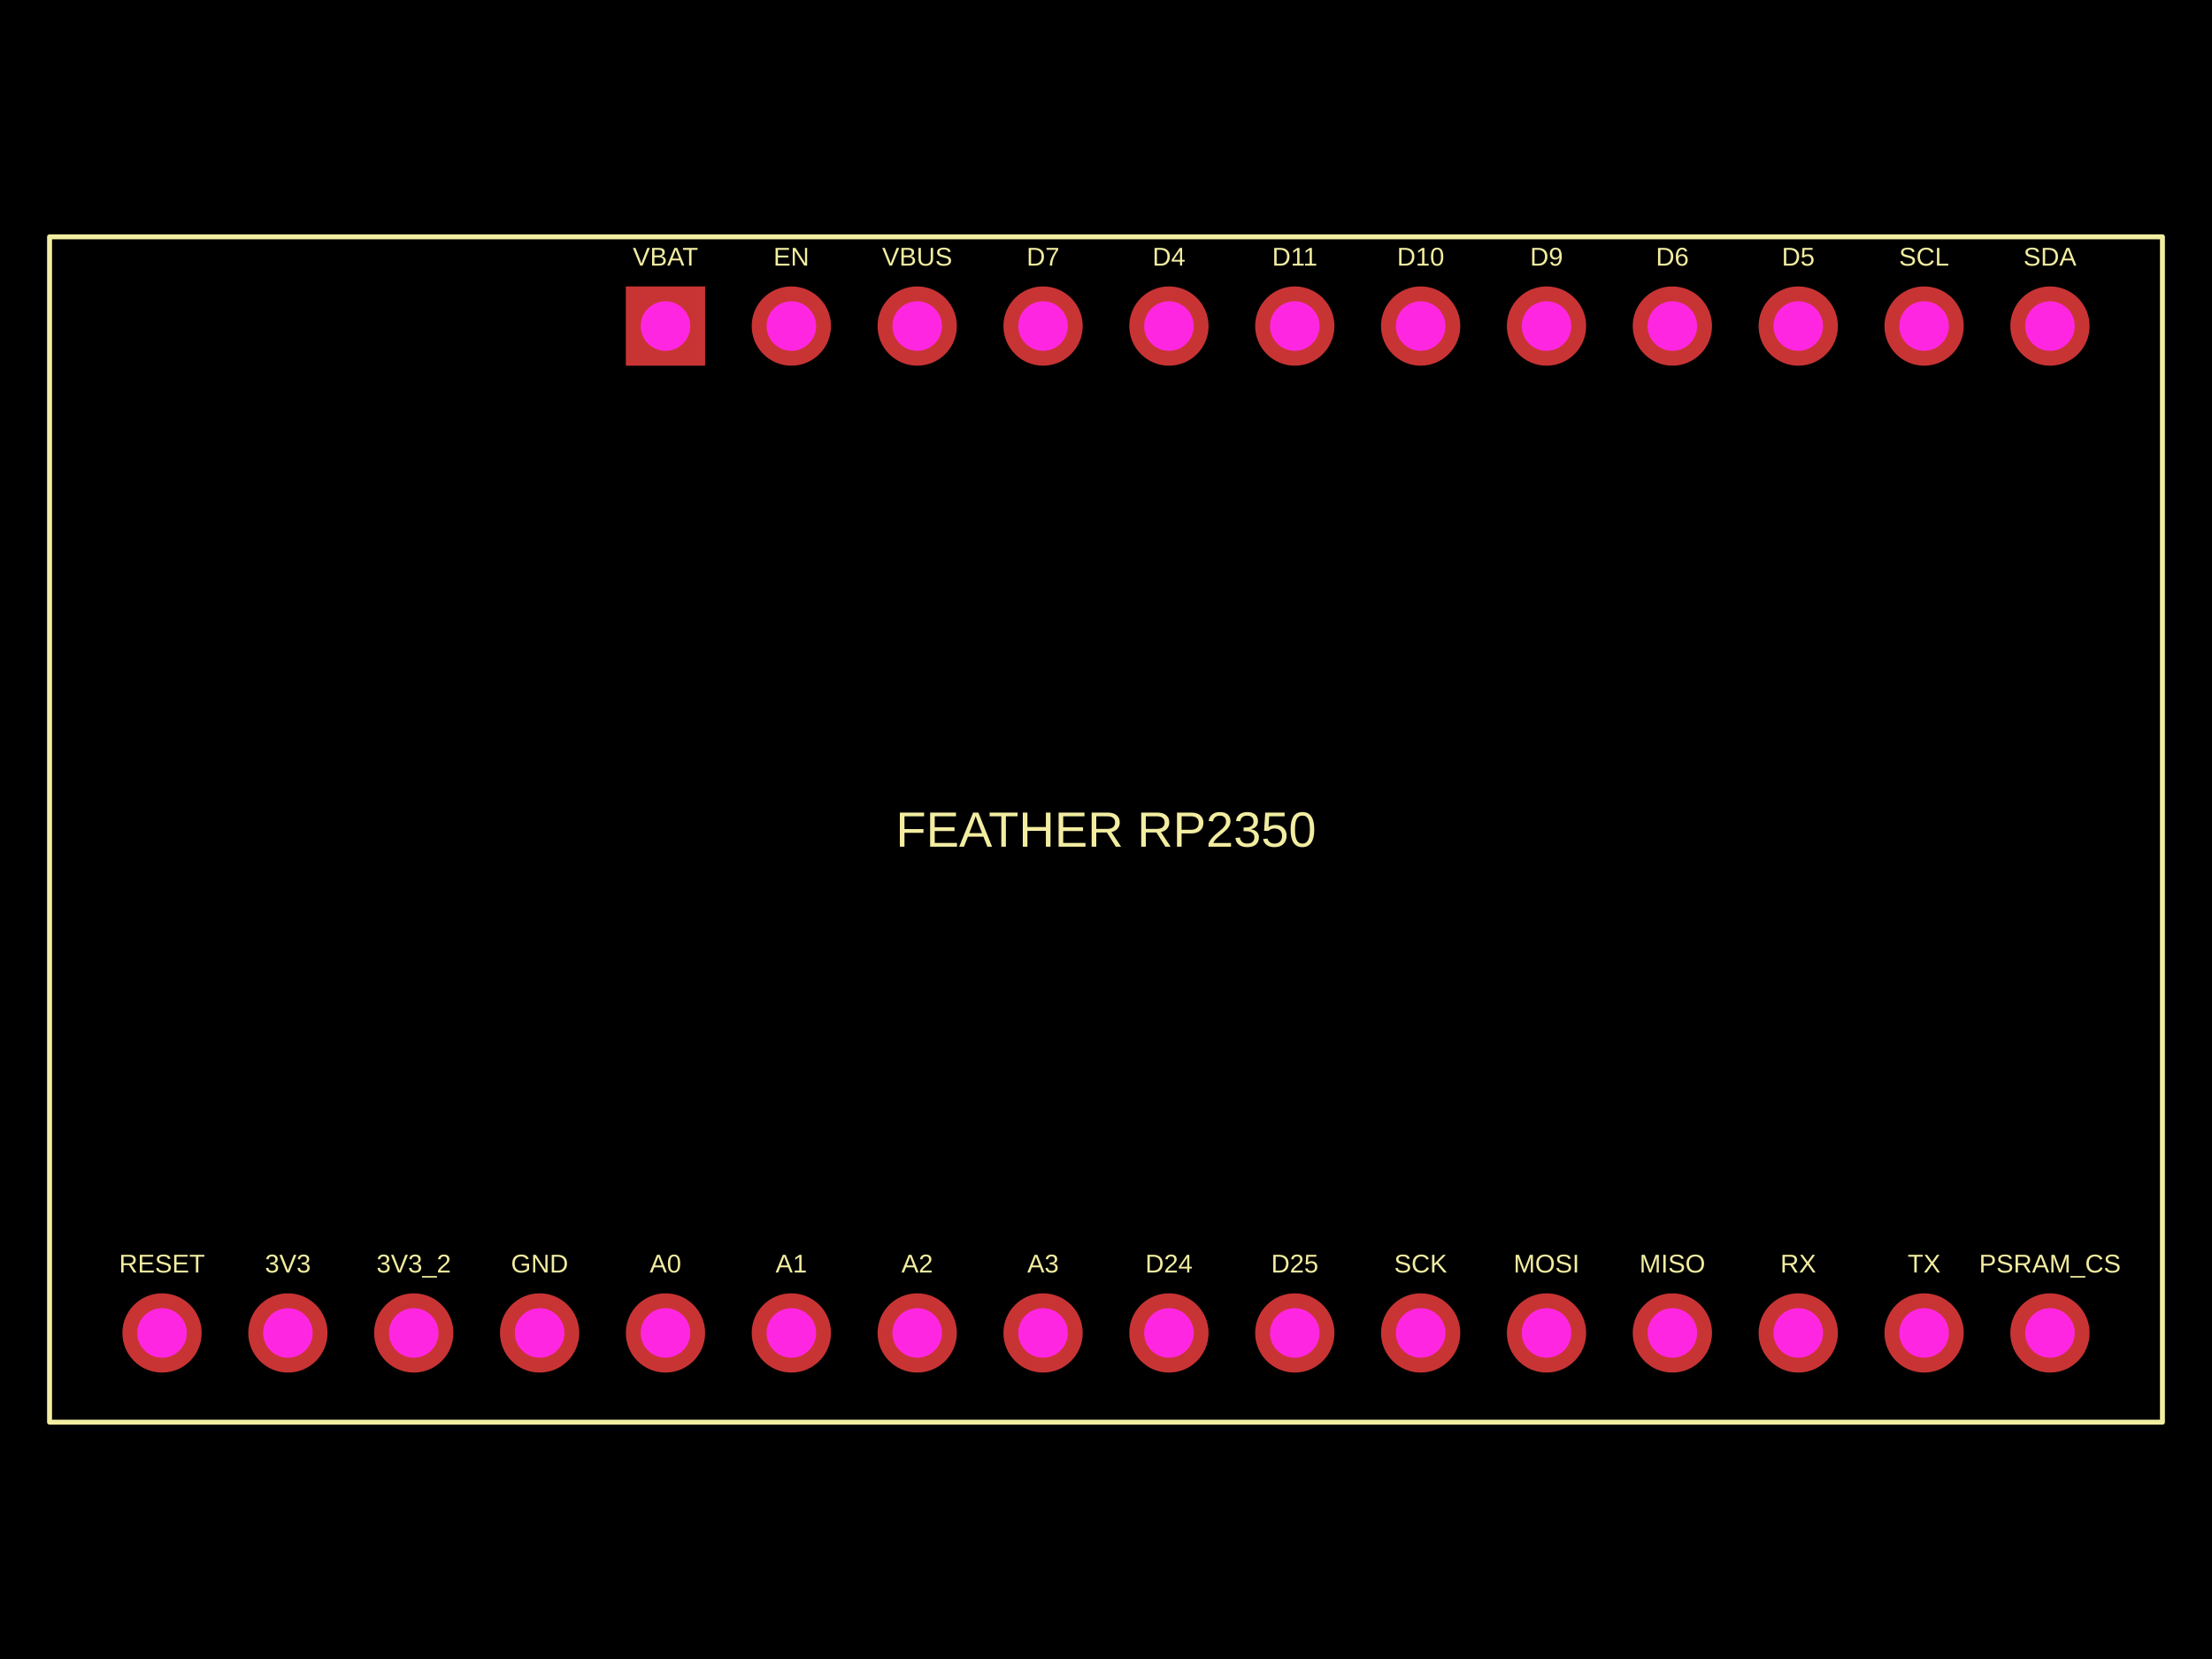
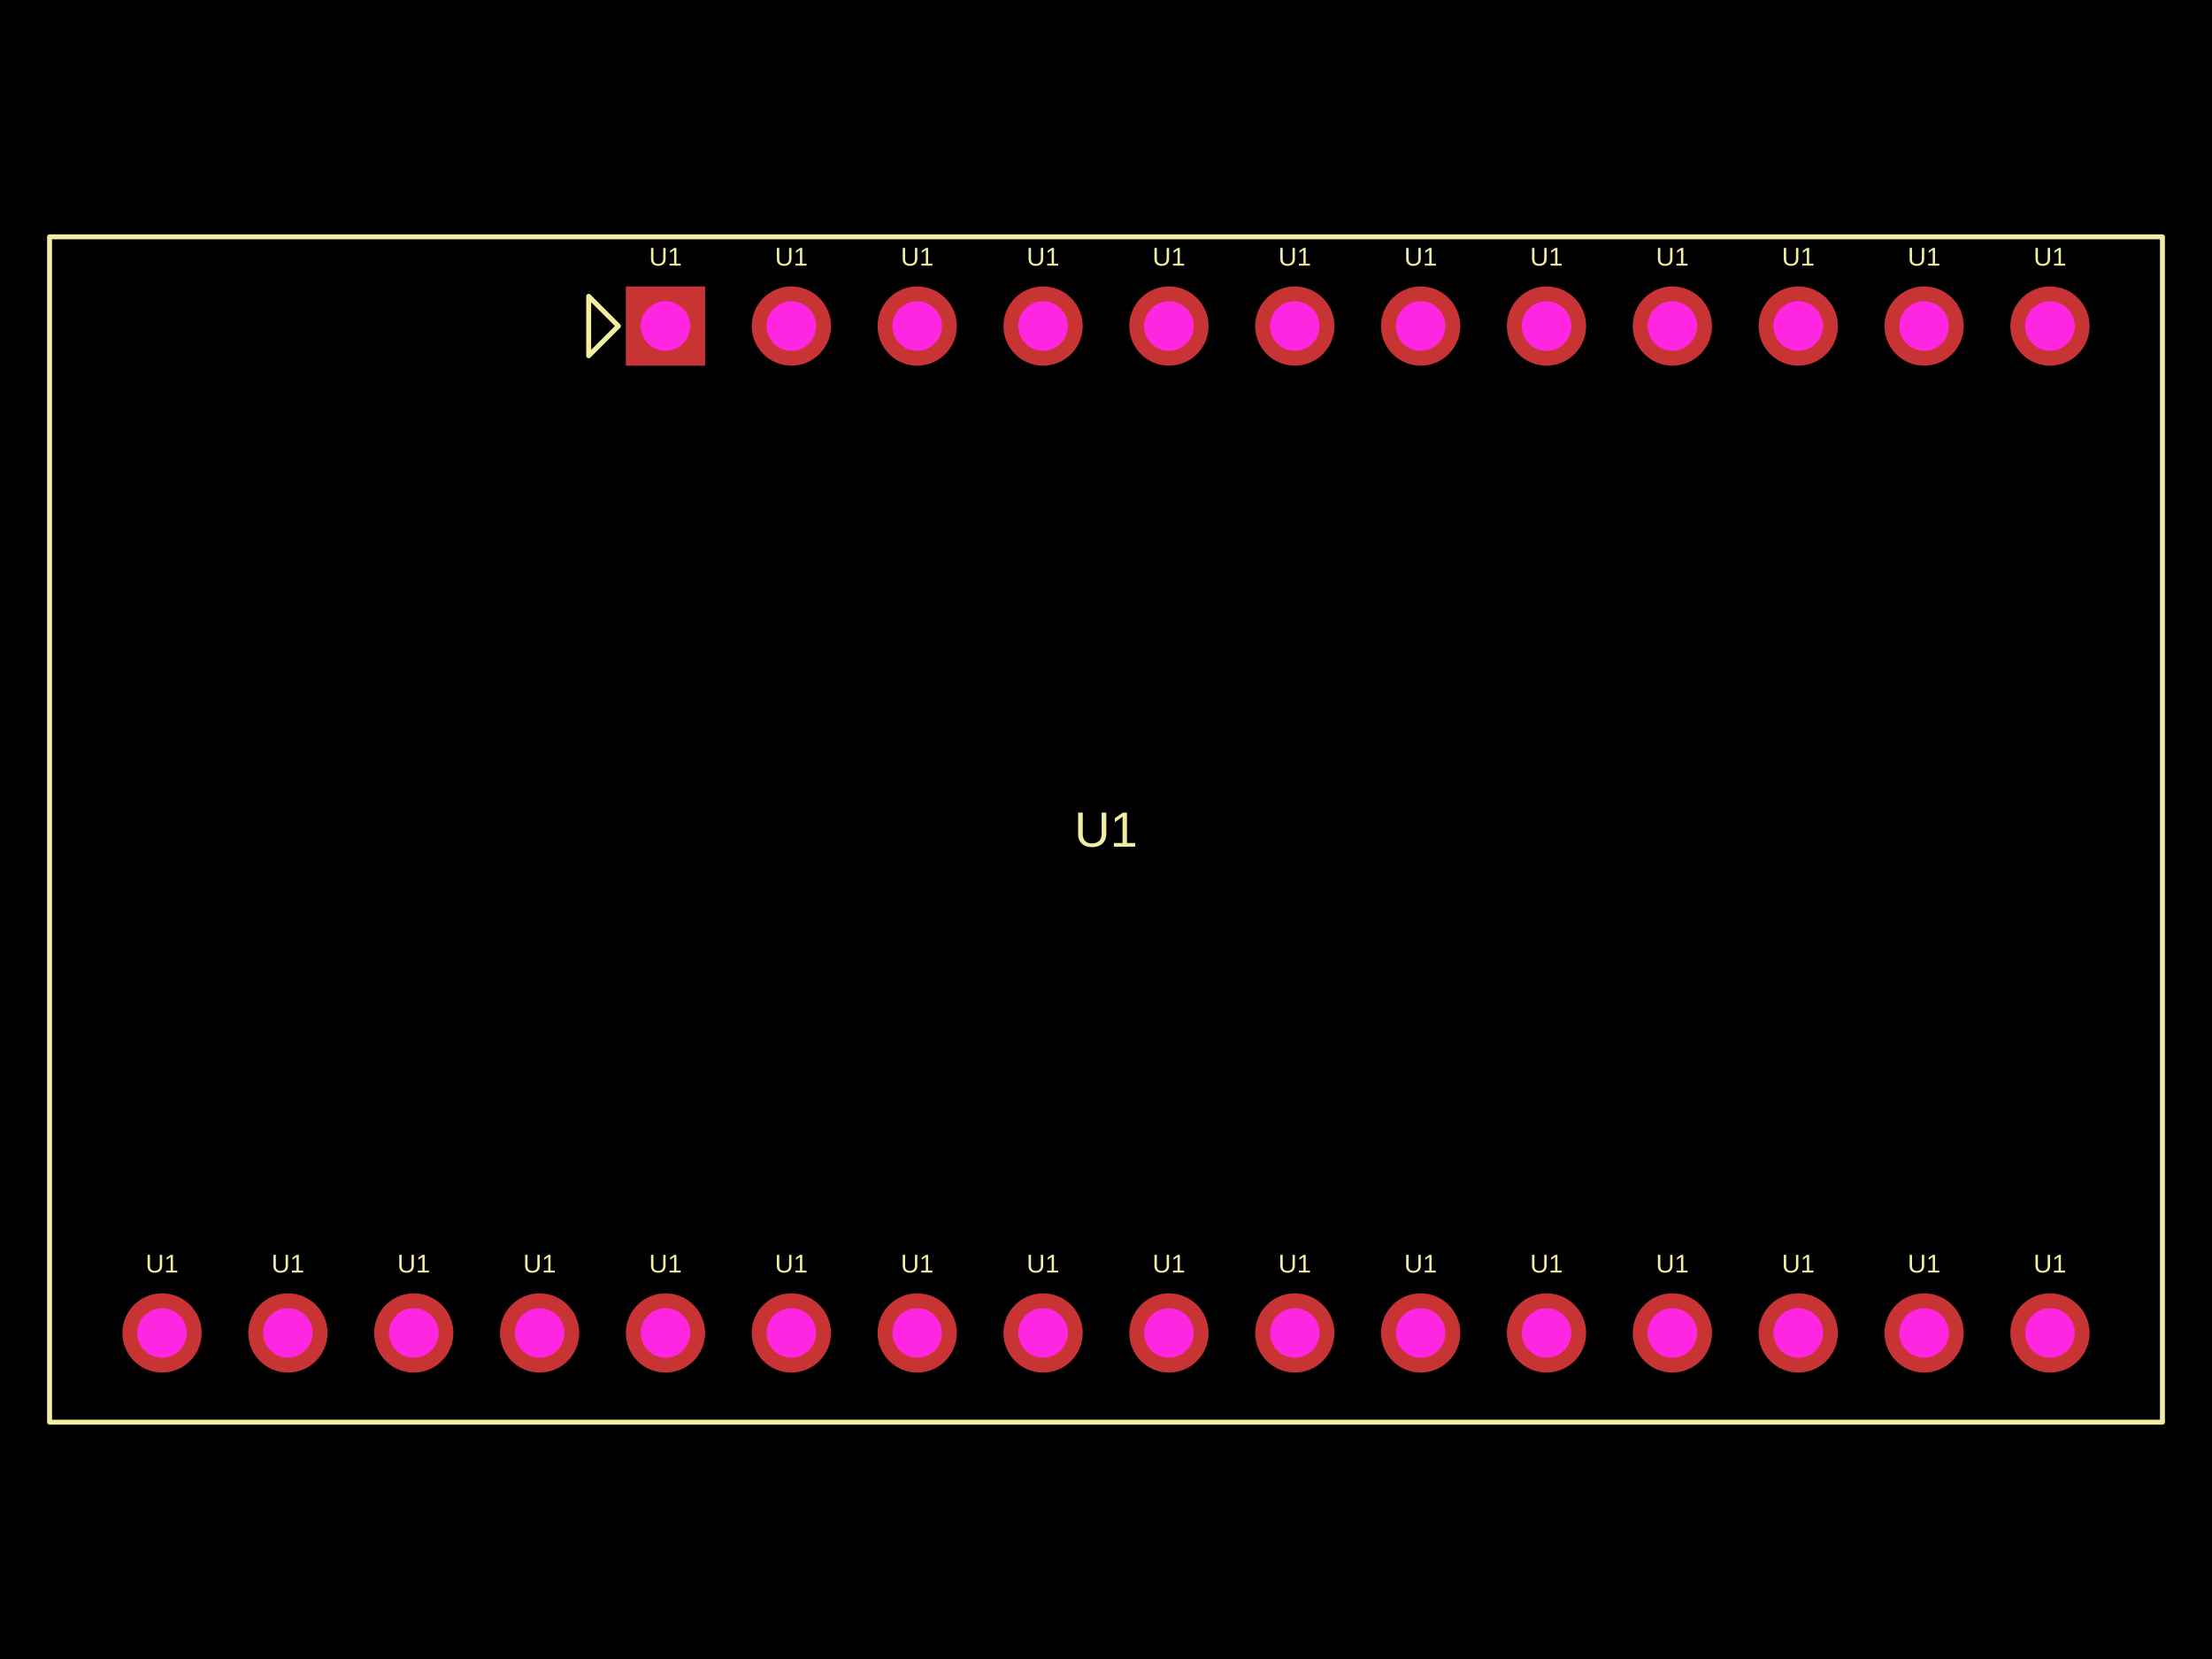
<svg xmlns="http://www.w3.org/2000/svg" width="800" height="600" data-software-used-string="@tscircuit/core@0.0.1580">
  <style />
  <rect class="boundary" x="0" y="0" fill="#000" width="800" height="600" data-type="pcb_background" data-pcb-layer="global" />
  <rect class="pcb-boundary" fill="none" stroke="#fff" stroke-width="0.3" x="17.921" y="85.663" width="764.158" height="428.674" data-type="pcb_boundary" data-pcb-layer="global" />
-   <text x="0" y="0" dx="0" dy="0" fill="#f2eda1" font-family="Arial, sans-serif" font-size="9.319" text-anchor="middle" dominant-baseline="central" transform="matrix(1,0,0,1,240.681,92.83154)" class="pcb-silkscreen-text pcb-silkscreen-top" data-pcb-silkscreen-text-id="pcb_silkscreen_text_0" stroke="none" data-type="pcb_silkscreen_text" data-pcb-layer="top">VBAT</text>
-   <text x="0" y="0" dx="0" dy="0" fill="#f2eda1" font-family="Arial, sans-serif" font-size="9.319" text-anchor="middle" dominant-baseline="central" transform="matrix(1,0,0,1,286.2007,92.83154)" class="pcb-silkscreen-text pcb-silkscreen-top" data-pcb-silkscreen-text-id="pcb_silkscreen_text_1" stroke="none" data-type="pcb_silkscreen_text" data-pcb-layer="top">EN</text>
-   <text x="0" y="0" dx="0" dy="0" fill="#f2eda1" font-family="Arial, sans-serif" font-size="9.319" text-anchor="middle" dominant-baseline="central" transform="matrix(1,0,0,1,331.7204,92.83154)" class="pcb-silkscreen-text pcb-silkscreen-top" data-pcb-silkscreen-text-id="pcb_silkscreen_text_2" stroke="none" data-type="pcb_silkscreen_text" data-pcb-layer="top">VBUS</text>
-   <text x="0" y="0" dx="0" dy="0" fill="#f2eda1" font-family="Arial, sans-serif" font-size="9.319" text-anchor="middle" dominant-baseline="central" transform="matrix(1,0,0,1,377.2401,92.83154)" class="pcb-silkscreen-text pcb-silkscreen-top" data-pcb-silkscreen-text-id="pcb_silkscreen_text_3" stroke="none" data-type="pcb_silkscreen_text" data-pcb-layer="top">D7</text>
-   <text x="0" y="0" dx="0" dy="0" fill="#f2eda1" font-family="Arial, sans-serif" font-size="9.319" text-anchor="middle" dominant-baseline="central" transform="matrix(1,0,0,1,422.7599,92.83154)" class="pcb-silkscreen-text pcb-silkscreen-top" data-pcb-silkscreen-text-id="pcb_silkscreen_text_4" stroke="none" data-type="pcb_silkscreen_text" data-pcb-layer="top">D4</text>
-   <text x="0" y="0" dx="0" dy="0" fill="#f2eda1" font-family="Arial, sans-serif" font-size="9.319" text-anchor="middle" dominant-baseline="central" transform="matrix(1,0,0,1,468.2796,92.83154)" class="pcb-silkscreen-text pcb-silkscreen-top" data-pcb-silkscreen-text-id="pcb_silkscreen_text_5" stroke="none" data-type="pcb_silkscreen_text" data-pcb-layer="top">D11</text>
-   <text x="0" y="0" dx="0" dy="0" fill="#f2eda1" font-family="Arial, sans-serif" font-size="9.319" text-anchor="middle" dominant-baseline="central" transform="matrix(1,0,0,1,513.7993,92.83154)" class="pcb-silkscreen-text pcb-silkscreen-top" data-pcb-silkscreen-text-id="pcb_silkscreen_text_6" stroke="none" data-type="pcb_silkscreen_text" data-pcb-layer="top">D10</text>
-   <text x="0" y="0" dx="0" dy="0" fill="#f2eda1" font-family="Arial, sans-serif" font-size="9.319" text-anchor="middle" dominant-baseline="central" transform="matrix(1,0,0,1,559.319,92.83154)" class="pcb-silkscreen-text pcb-silkscreen-top" data-pcb-silkscreen-text-id="pcb_silkscreen_text_7" stroke="none" data-type="pcb_silkscreen_text" data-pcb-layer="top">D9</text>
-   <text x="0" y="0" dx="0" dy="0" fill="#f2eda1" font-family="Arial, sans-serif" font-size="9.319" text-anchor="middle" dominant-baseline="central" transform="matrix(1,0,0,1,604.8387,92.83154)" class="pcb-silkscreen-text pcb-silkscreen-top" data-pcb-silkscreen-text-id="pcb_silkscreen_text_8" stroke="none" data-type="pcb_silkscreen_text" data-pcb-layer="top">D6</text>
-   <text x="0" y="0" dx="0" dy="0" fill="#f2eda1" font-family="Arial, sans-serif" font-size="9.319" text-anchor="middle" dominant-baseline="central" transform="matrix(1,0,0,1,650.3584,92.83154)" class="pcb-silkscreen-text pcb-silkscreen-top" data-pcb-silkscreen-text-id="pcb_silkscreen_text_9" stroke="none" data-type="pcb_silkscreen_text" data-pcb-layer="top">D5</text>
-   <text x="0" y="0" dx="0" dy="0" fill="#f2eda1" font-family="Arial, sans-serif" font-size="9.319" text-anchor="middle" dominant-baseline="central" transform="matrix(1,0,0,1,695.8781,92.83154)" class="pcb-silkscreen-text pcb-silkscreen-top" data-pcb-silkscreen-text-id="pcb_silkscreen_text_10" stroke="none" data-type="pcb_silkscreen_text" data-pcb-layer="top">SCL</text>
-   <text x="0" y="0" dx="0" dy="0" fill="#f2eda1" font-family="Arial, sans-serif" font-size="9.319" text-anchor="middle" dominant-baseline="central" transform="matrix(1,0,0,1,741.3978,92.83154)" class="pcb-silkscreen-text pcb-silkscreen-top" data-pcb-silkscreen-text-id="pcb_silkscreen_text_11" stroke="none" data-type="pcb_silkscreen_text" data-pcb-layer="top">SDA</text>
-   <text x="0" y="0" dx="0" dy="0" fill="#f2eda1" font-family="Arial, sans-serif" font-size="9.319" text-anchor="middle" dominant-baseline="central" transform="matrix(1,0,0,1,58.60215,456.9892)" class="pcb-silkscreen-text pcb-silkscreen-top" data-pcb-silkscreen-text-id="pcb_silkscreen_text_12" stroke="none" data-type="pcb_silkscreen_text" data-pcb-layer="top">RESET</text>
-   <text x="0" y="0" dx="0" dy="0" fill="#f2eda1" font-family="Arial, sans-serif" font-size="9.319" text-anchor="middle" dominant-baseline="central" transform="matrix(1,0,0,1,104.1219,456.9892)" class="pcb-silkscreen-text pcb-silkscreen-top" data-pcb-silkscreen-text-id="pcb_silkscreen_text_13" stroke="none" data-type="pcb_silkscreen_text" data-pcb-layer="top">3V3</text>
-   <text x="0" y="0" dx="0" dy="0" fill="#f2eda1" font-family="Arial, sans-serif" font-size="9.319" text-anchor="middle" dominant-baseline="central" transform="matrix(1,0,0,1,149.6416,456.9892)" class="pcb-silkscreen-text pcb-silkscreen-top" data-pcb-silkscreen-text-id="pcb_silkscreen_text_14" stroke="none" data-type="pcb_silkscreen_text" data-pcb-layer="top">3V3_2</text>
-   <text x="0" y="0" dx="0" dy="0" fill="#f2eda1" font-family="Arial, sans-serif" font-size="9.319" text-anchor="middle" dominant-baseline="central" transform="matrix(1,0,0,1,195.1613,456.9892)" class="pcb-silkscreen-text pcb-silkscreen-top" data-pcb-silkscreen-text-id="pcb_silkscreen_text_15" stroke="none" data-type="pcb_silkscreen_text" data-pcb-layer="top">GND</text>
-   <text x="0" y="0" dx="0" dy="0" fill="#f2eda1" font-family="Arial, sans-serif" font-size="9.319" text-anchor="middle" dominant-baseline="central" transform="matrix(1,0,0,1,240.681,456.9892)" class="pcb-silkscreen-text pcb-silkscreen-top" data-pcb-silkscreen-text-id="pcb_silkscreen_text_16" stroke="none" data-type="pcb_silkscreen_text" data-pcb-layer="top">A0</text>
-   <text x="0" y="0" dx="0" dy="0" fill="#f2eda1" font-family="Arial, sans-serif" font-size="9.319" text-anchor="middle" dominant-baseline="central" transform="matrix(1,0,0,1,286.2007,456.9892)" class="pcb-silkscreen-text pcb-silkscreen-top" data-pcb-silkscreen-text-id="pcb_silkscreen_text_17" stroke="none" data-type="pcb_silkscreen_text" data-pcb-layer="top">A1</text>
-   <text x="0" y="0" dx="0" dy="0" fill="#f2eda1" font-family="Arial, sans-serif" font-size="9.319" text-anchor="middle" dominant-baseline="central" transform="matrix(1,0,0,1,331.7204,456.9892)" class="pcb-silkscreen-text pcb-silkscreen-top" data-pcb-silkscreen-text-id="pcb_silkscreen_text_18" stroke="none" data-type="pcb_silkscreen_text" data-pcb-layer="top">A2</text>
-   <text x="0" y="0" dx="0" dy="0" fill="#f2eda1" font-family="Arial, sans-serif" font-size="9.319" text-anchor="middle" dominant-baseline="central" transform="matrix(1,0,0,1,377.2401,456.9892)" class="pcb-silkscreen-text pcb-silkscreen-top" data-pcb-silkscreen-text-id="pcb_silkscreen_text_19" stroke="none" data-type="pcb_silkscreen_text" data-pcb-layer="top">A3</text>
-   <text x="0" y="0" dx="0" dy="0" fill="#f2eda1" font-family="Arial, sans-serif" font-size="9.319" text-anchor="middle" dominant-baseline="central" transform="matrix(1,0,0,1,422.7599,456.9892)" class="pcb-silkscreen-text pcb-silkscreen-top" data-pcb-silkscreen-text-id="pcb_silkscreen_text_20" stroke="none" data-type="pcb_silkscreen_text" data-pcb-layer="top">D24</text>
-   <text x="0" y="0" dx="0" dy="0" fill="#f2eda1" font-family="Arial, sans-serif" font-size="9.319" text-anchor="middle" dominant-baseline="central" transform="matrix(1,0,0,1,468.2796,456.9892)" class="pcb-silkscreen-text pcb-silkscreen-top" data-pcb-silkscreen-text-id="pcb_silkscreen_text_21" stroke="none" data-type="pcb_silkscreen_text" data-pcb-layer="top">D25</text>
-   <text x="0" y="0" dx="0" dy="0" fill="#f2eda1" font-family="Arial, sans-serif" font-size="9.319" text-anchor="middle" dominant-baseline="central" transform="matrix(1,0,0,1,513.7993,456.9892)" class="pcb-silkscreen-text pcb-silkscreen-top" data-pcb-silkscreen-text-id="pcb_silkscreen_text_22" stroke="none" data-type="pcb_silkscreen_text" data-pcb-layer="top">SCK</text>
-   <text x="0" y="0" dx="0" dy="0" fill="#f2eda1" font-family="Arial, sans-serif" font-size="9.319" text-anchor="middle" dominant-baseline="central" transform="matrix(1,0,0,1,559.319,456.9892)" class="pcb-silkscreen-text pcb-silkscreen-top" data-pcb-silkscreen-text-id="pcb_silkscreen_text_23" stroke="none" data-type="pcb_silkscreen_text" data-pcb-layer="top">MOSI</text>
-   <text x="0" y="0" dx="0" dy="0" fill="#f2eda1" font-family="Arial, sans-serif" font-size="9.319" text-anchor="middle" dominant-baseline="central" transform="matrix(1,0,0,1,604.8387,456.9892)" class="pcb-silkscreen-text pcb-silkscreen-top" data-pcb-silkscreen-text-id="pcb_silkscreen_text_24" stroke="none" data-type="pcb_silkscreen_text" data-pcb-layer="top">MISO</text>
-   <text x="0" y="0" dx="0" dy="0" fill="#f2eda1" font-family="Arial, sans-serif" font-size="9.319" text-anchor="middle" dominant-baseline="central" transform="matrix(1,0,0,1,650.3584,456.9892)" class="pcb-silkscreen-text pcb-silkscreen-top" data-pcb-silkscreen-text-id="pcb_silkscreen_text_25" stroke="none" data-type="pcb_silkscreen_text" data-pcb-layer="top">RX</text>
-   <text x="0" y="0" dx="0" dy="0" fill="#f2eda1" font-family="Arial, sans-serif" font-size="9.319" text-anchor="middle" dominant-baseline="central" transform="matrix(1,0,0,1,695.8781,456.9892)" class="pcb-silkscreen-text pcb-silkscreen-top" data-pcb-silkscreen-text-id="pcb_silkscreen_text_26" stroke="none" data-type="pcb_silkscreen_text" data-pcb-layer="top">TX</text>
-   <text x="0" y="0" dx="0" dy="0" fill="#f2eda1" font-family="Arial, sans-serif" font-size="9.319" text-anchor="middle" dominant-baseline="central" transform="matrix(1,0,0,1,741.3978,456.9892)" class="pcb-silkscreen-text pcb-silkscreen-top" data-pcb-silkscreen-text-id="pcb_silkscreen_text_27" stroke="none" data-type="pcb_silkscreen_text" data-pcb-layer="top">PSRAM_CS</text>
+   <text x="0" y="0" dx="0" dy="0" fill="#f2eda1" font-family="Arial, sans-serif" font-size="9.319" text-anchor="middle" dominant-baseline="central" transform="matrix(1,0,0,1,240.681,92.83154)" class="pcb-silkscreen-text pcb-silkscreen-top" data-pcb-silkscreen-text-id="pcb_silkscreen_text_0" stroke="none" data-type="pcb_silkscreen_text" data-pcb-layer="top">U1</text>
+   <text x="0" y="0" dx="0" dy="0" fill="#f2eda1" font-family="Arial, sans-serif" font-size="9.319" text-anchor="middle" dominant-baseline="central" transform="matrix(1,0,0,1,286.2007,92.83154)" class="pcb-silkscreen-text pcb-silkscreen-top" data-pcb-silkscreen-text-id="pcb_silkscreen_text_1" stroke="none" data-type="pcb_silkscreen_text" data-pcb-layer="top">U1</text>
+   <text x="0" y="0" dx="0" dy="0" fill="#f2eda1" font-family="Arial, sans-serif" font-size="9.319" text-anchor="middle" dominant-baseline="central" transform="matrix(1,0,0,1,331.7204,92.83154)" class="pcb-silkscreen-text pcb-silkscreen-top" data-pcb-silkscreen-text-id="pcb_silkscreen_text_2" stroke="none" data-type="pcb_silkscreen_text" data-pcb-layer="top">U1</text>
+   <text x="0" y="0" dx="0" dy="0" fill="#f2eda1" font-family="Arial, sans-serif" font-size="9.319" text-anchor="middle" dominant-baseline="central" transform="matrix(1,0,0,1,377.2401,92.83154)" class="pcb-silkscreen-text pcb-silkscreen-top" data-pcb-silkscreen-text-id="pcb_silkscreen_text_3" stroke="none" data-type="pcb_silkscreen_text" data-pcb-layer="top">U1</text>
+   <text x="0" y="0" dx="0" dy="0" fill="#f2eda1" font-family="Arial, sans-serif" font-size="9.319" text-anchor="middle" dominant-baseline="central" transform="matrix(1,0,0,1,422.7599,92.83154)" class="pcb-silkscreen-text pcb-silkscreen-top" data-pcb-silkscreen-text-id="pcb_silkscreen_text_4" stroke="none" data-type="pcb_silkscreen_text" data-pcb-layer="top">U1</text>
+   <text x="0" y="0" dx="0" dy="0" fill="#f2eda1" font-family="Arial, sans-serif" font-size="9.319" text-anchor="middle" dominant-baseline="central" transform="matrix(1,0,0,1,468.2796,92.83154)" class="pcb-silkscreen-text pcb-silkscreen-top" data-pcb-silkscreen-text-id="pcb_silkscreen_text_5" stroke="none" data-type="pcb_silkscreen_text" data-pcb-layer="top">U1</text>
+   <text x="0" y="0" dx="0" dy="0" fill="#f2eda1" font-family="Arial, sans-serif" font-size="9.319" text-anchor="middle" dominant-baseline="central" transform="matrix(1,0,0,1,513.7993,92.83154)" class="pcb-silkscreen-text pcb-silkscreen-top" data-pcb-silkscreen-text-id="pcb_silkscreen_text_6" stroke="none" data-type="pcb_silkscreen_text" data-pcb-layer="top">U1</text>
+   <text x="0" y="0" dx="0" dy="0" fill="#f2eda1" font-family="Arial, sans-serif" font-size="9.319" text-anchor="middle" dominant-baseline="central" transform="matrix(1,0,0,1,559.319,92.83154)" class="pcb-silkscreen-text pcb-silkscreen-top" data-pcb-silkscreen-text-id="pcb_silkscreen_text_7" stroke="none" data-type="pcb_silkscreen_text" data-pcb-layer="top">U1</text>
+   <text x="0" y="0" dx="0" dy="0" fill="#f2eda1" font-family="Arial, sans-serif" font-size="9.319" text-anchor="middle" dominant-baseline="central" transform="matrix(1,0,0,1,604.8387,92.83154)" class="pcb-silkscreen-text pcb-silkscreen-top" data-pcb-silkscreen-text-id="pcb_silkscreen_text_8" stroke="none" data-type="pcb_silkscreen_text" data-pcb-layer="top">U1</text>
+   <text x="0" y="0" dx="0" dy="0" fill="#f2eda1" font-family="Arial, sans-serif" font-size="9.319" text-anchor="middle" dominant-baseline="central" transform="matrix(1,0,0,1,650.3584,92.83154)" class="pcb-silkscreen-text pcb-silkscreen-top" data-pcb-silkscreen-text-id="pcb_silkscreen_text_9" stroke="none" data-type="pcb_silkscreen_text" data-pcb-layer="top">U1</text>
+   <text x="0" y="0" dx="0" dy="0" fill="#f2eda1" font-family="Arial, sans-serif" font-size="9.319" text-anchor="middle" dominant-baseline="central" transform="matrix(1,0,0,1,695.8781,92.83154)" class="pcb-silkscreen-text pcb-silkscreen-top" data-pcb-silkscreen-text-id="pcb_silkscreen_text_10" stroke="none" data-type="pcb_silkscreen_text" data-pcb-layer="top">U1</text>
+   <text x="0" y="0" dx="0" dy="0" fill="#f2eda1" font-family="Arial, sans-serif" font-size="9.319" text-anchor="middle" dominant-baseline="central" transform="matrix(1,0,0,1,741.3978,92.83154)" class="pcb-silkscreen-text pcb-silkscreen-top" data-pcb-silkscreen-text-id="pcb_silkscreen_text_11" stroke="none" data-type="pcb_silkscreen_text" data-pcb-layer="top">U1</text>
+   <text x="0" y="0" dx="0" dy="0" fill="#f2eda1" font-family="Arial, sans-serif" font-size="9.319" text-anchor="middle" dominant-baseline="central" transform="matrix(1,0,0,1,58.60215,456.9892)" class="pcb-silkscreen-text pcb-silkscreen-top" data-pcb-silkscreen-text-id="pcb_silkscreen_text_12" stroke="none" data-type="pcb_silkscreen_text" data-pcb-layer="top">U1</text>
+   <text x="0" y="0" dx="0" dy="0" fill="#f2eda1" font-family="Arial, sans-serif" font-size="9.319" text-anchor="middle" dominant-baseline="central" transform="matrix(1,0,0,1,104.1219,456.9892)" class="pcb-silkscreen-text pcb-silkscreen-top" data-pcb-silkscreen-text-id="pcb_silkscreen_text_13" stroke="none" data-type="pcb_silkscreen_text" data-pcb-layer="top">U1</text>
+   <text x="0" y="0" dx="0" dy="0" fill="#f2eda1" font-family="Arial, sans-serif" font-size="9.319" text-anchor="middle" dominant-baseline="central" transform="matrix(1,0,0,1,149.6416,456.9892)" class="pcb-silkscreen-text pcb-silkscreen-top" data-pcb-silkscreen-text-id="pcb_silkscreen_text_14" stroke="none" data-type="pcb_silkscreen_text" data-pcb-layer="top">U1</text>
+   <text x="0" y="0" dx="0" dy="0" fill="#f2eda1" font-family="Arial, sans-serif" font-size="9.319" text-anchor="middle" dominant-baseline="central" transform="matrix(1,0,0,1,195.1613,456.9892)" class="pcb-silkscreen-text pcb-silkscreen-top" data-pcb-silkscreen-text-id="pcb_silkscreen_text_15" stroke="none" data-type="pcb_silkscreen_text" data-pcb-layer="top">U1</text>
+   <text x="0" y="0" dx="0" dy="0" fill="#f2eda1" font-family="Arial, sans-serif" font-size="9.319" text-anchor="middle" dominant-baseline="central" transform="matrix(1,0,0,1,240.681,456.9892)" class="pcb-silkscreen-text pcb-silkscreen-top" data-pcb-silkscreen-text-id="pcb_silkscreen_text_16" stroke="none" data-type="pcb_silkscreen_text" data-pcb-layer="top">U1</text>
+   <text x="0" y="0" dx="0" dy="0" fill="#f2eda1" font-family="Arial, sans-serif" font-size="9.319" text-anchor="middle" dominant-baseline="central" transform="matrix(1,0,0,1,286.2007,456.9892)" class="pcb-silkscreen-text pcb-silkscreen-top" data-pcb-silkscreen-text-id="pcb_silkscreen_text_17" stroke="none" data-type="pcb_silkscreen_text" data-pcb-layer="top">U1</text>
+   <text x="0" y="0" dx="0" dy="0" fill="#f2eda1" font-family="Arial, sans-serif" font-size="9.319" text-anchor="middle" dominant-baseline="central" transform="matrix(1,0,0,1,331.7204,456.9892)" class="pcb-silkscreen-text pcb-silkscreen-top" data-pcb-silkscreen-text-id="pcb_silkscreen_text_18" stroke="none" data-type="pcb_silkscreen_text" data-pcb-layer="top">U1</text>
+   <text x="0" y="0" dx="0" dy="0" fill="#f2eda1" font-family="Arial, sans-serif" font-size="9.319" text-anchor="middle" dominant-baseline="central" transform="matrix(1,0,0,1,377.2401,456.9892)" class="pcb-silkscreen-text pcb-silkscreen-top" data-pcb-silkscreen-text-id="pcb_silkscreen_text_19" stroke="none" data-type="pcb_silkscreen_text" data-pcb-layer="top">U1</text>
+   <text x="0" y="0" dx="0" dy="0" fill="#f2eda1" font-family="Arial, sans-serif" font-size="9.319" text-anchor="middle" dominant-baseline="central" transform="matrix(1,0,0,1,422.7599,456.9892)" class="pcb-silkscreen-text pcb-silkscreen-top" data-pcb-silkscreen-text-id="pcb_silkscreen_text_20" stroke="none" data-type="pcb_silkscreen_text" data-pcb-layer="top">U1</text>
+   <text x="0" y="0" dx="0" dy="0" fill="#f2eda1" font-family="Arial, sans-serif" font-size="9.319" text-anchor="middle" dominant-baseline="central" transform="matrix(1,0,0,1,468.2796,456.9892)" class="pcb-silkscreen-text pcb-silkscreen-top" data-pcb-silkscreen-text-id="pcb_silkscreen_text_21" stroke="none" data-type="pcb_silkscreen_text" data-pcb-layer="top">U1</text>
+   <text x="0" y="0" dx="0" dy="0" fill="#f2eda1" font-family="Arial, sans-serif" font-size="9.319" text-anchor="middle" dominant-baseline="central" transform="matrix(1,0,0,1,513.7993,456.9892)" class="pcb-silkscreen-text pcb-silkscreen-top" data-pcb-silkscreen-text-id="pcb_silkscreen_text_22" stroke="none" data-type="pcb_silkscreen_text" data-pcb-layer="top">U1</text>
+   <text x="0" y="0" dx="0" dy="0" fill="#f2eda1" font-family="Arial, sans-serif" font-size="9.319" text-anchor="middle" dominant-baseline="central" transform="matrix(1,0,0,1,559.319,456.9892)" class="pcb-silkscreen-text pcb-silkscreen-top" data-pcb-silkscreen-text-id="pcb_silkscreen_text_23" stroke="none" data-type="pcb_silkscreen_text" data-pcb-layer="top">U1</text>
+   <text x="0" y="0" dx="0" dy="0" fill="#f2eda1" font-family="Arial, sans-serif" font-size="9.319" text-anchor="middle" dominant-baseline="central" transform="matrix(1,0,0,1,604.8387,456.9892)" class="pcb-silkscreen-text pcb-silkscreen-top" data-pcb-silkscreen-text-id="pcb_silkscreen_text_24" stroke="none" data-type="pcb_silkscreen_text" data-pcb-layer="top">U1</text>
+   <text x="0" y="0" dx="0" dy="0" fill="#f2eda1" font-family="Arial, sans-serif" font-size="9.319" text-anchor="middle" dominant-baseline="central" transform="matrix(1,0,0,1,650.3584,456.9892)" class="pcb-silkscreen-text pcb-silkscreen-top" data-pcb-silkscreen-text-id="pcb_silkscreen_text_25" stroke="none" data-type="pcb_silkscreen_text" data-pcb-layer="top">U1</text>
+   <text x="0" y="0" dx="0" dy="0" fill="#f2eda1" font-family="Arial, sans-serif" font-size="9.319" text-anchor="middle" dominant-baseline="central" transform="matrix(1,0,0,1,695.8781,456.9892)" class="pcb-silkscreen-text pcb-silkscreen-top" data-pcb-silkscreen-text-id="pcb_silkscreen_text_26" stroke="none" data-type="pcb_silkscreen_text" data-pcb-layer="top">U1</text>
+   <text x="0" y="0" dx="0" dy="0" fill="#f2eda1" font-family="Arial, sans-serif" font-size="9.319" text-anchor="middle" dominant-baseline="central" transform="matrix(1,0,0,1,741.3978,456.9892)" class="pcb-silkscreen-text pcb-silkscreen-top" data-pcb-silkscreen-text-id="pcb_silkscreen_text_27" stroke="none" data-type="pcb_silkscreen_text" data-pcb-layer="top">U1</text>
  <path class="pcb-silkscreen pcb-silkscreen-top" d="M 17.921 514.337 L 782.079 514.337 L 782.079 85.663 L 17.921 85.663 L 17.921 514.337 Z" fill="none" stroke="#f2eda1" stroke-width="1.792" stroke-linecap="round" stroke-linejoin="round" data-pcb-component-id="pcb_component_0" data-pcb-silkscreen-path-id="pcb_silkscreen_path_0" data-type="pcb_silkscreen_path" data-pcb-layer="top" />
-   <text x="0" y="0" dx="0" dy="0" fill="#f2eda1" font-family="Arial, sans-serif" font-size="17.921" text-anchor="middle" dominant-baseline="central" transform="matrix(1,0,0,1,400,300)" class="pcb-silkscreen-text pcb-silkscreen-top" data-pcb-silkscreen-text-id="pcb_silkscreen_text_28" stroke="none" data-type="pcb_silkscreen_text" data-pcb-layer="top">FEATHER RP2350</text>
+   <path class="pcb-silkscreen pcb-silkscreen-top" d="M 223.656 117.921 L 212.903 128.674 L 212.903 107.168 L 223.656 117.921 Z" fill="none" stroke="#f2eda1" stroke-width="1.792" stroke-linecap="round" stroke-linejoin="round" data-pcb-component-id="pcb_component_0" data-pcb-silkscreen-path-id="pcb_silkscreen_path_1" data-type="pcb_silkscreen_path" data-pcb-layer="top" />
+   <text x="0" y="0" dx="0" dy="0" fill="#f2eda1" font-family="Arial, sans-serif" font-size="17.921" text-anchor="middle" dominant-baseline="central" transform="matrix(1,0,0,1,400,300)" class="pcb-silkscreen-text pcb-silkscreen-top" data-pcb-silkscreen-text-id="pcb_silkscreen_text_28" stroke="none" data-type="pcb_silkscreen_text" data-pcb-layer="top">U1</text>
  <g data-type="pcb_plated_hole" data-pcb-layer="through" data-pad-name="U1.VBAT">
    <rect class="pcb-hole-outer-pad" fill="rgb(200, 52, 52)" x="226.344" y="103.584" width="28.674" height="28.674" data-type="pcb_plated_hole" data-pcb-layer="top" />
    <circle class="pcb-hole-inner" fill="#FF26E2" cx="240.681" cy="117.921" r="8.961" data-type="pcb_plated_hole_drill" data-pcb-layer="drill" />
  </g>
  <g data-type="pcb_plated_hole" data-pcb-layer="through" data-pad-name="U1.EN">
    <circle class="pcb-hole-outer" fill="rgb(200, 52, 52)" cx="286.201" cy="117.921" r="14.337" data-type="pcb_plated_hole" data-pcb-layer="top" />
    <circle class="pcb-hole-inner" fill="#FF26E2" cx="286.201" cy="117.921" r="8.961" data-type="pcb_plated_hole_drill" data-pcb-layer="drill" />
  </g>
  <g data-type="pcb_plated_hole" data-pcb-layer="through" data-pad-name="U1.VBUS">
    <circle class="pcb-hole-outer" fill="rgb(200, 52, 52)" cx="331.72" cy="117.921" r="14.337" data-type="pcb_plated_hole" data-pcb-layer="top" />
    <circle class="pcb-hole-inner" fill="#FF26E2" cx="331.72" cy="117.921" r="8.961" data-type="pcb_plated_hole_drill" data-pcb-layer="drill" />
  </g>
  <g data-type="pcb_plated_hole" data-pcb-layer="through" data-pad-name="U1.D7">
    <circle class="pcb-hole-outer" fill="rgb(200, 52, 52)" cx="377.24" cy="117.921" r="14.337" data-type="pcb_plated_hole" data-pcb-layer="top" />
    <circle class="pcb-hole-inner" fill="#FF26E2" cx="377.24" cy="117.921" r="8.961" data-type="pcb_plated_hole_drill" data-pcb-layer="drill" />
  </g>
  <g data-type="pcb_plated_hole" data-pcb-layer="through" data-pad-name="U1.D4">
    <circle class="pcb-hole-outer" fill="rgb(200, 52, 52)" cx="422.76" cy="117.921" r="14.337" data-type="pcb_plated_hole" data-pcb-layer="top" />
    <circle class="pcb-hole-inner" fill="#FF26E2" cx="422.76" cy="117.921" r="8.961" data-type="pcb_plated_hole_drill" data-pcb-layer="drill" />
  </g>
  <g data-type="pcb_plated_hole" data-pcb-layer="through" data-pad-name="U1.D11">
    <circle class="pcb-hole-outer" fill="rgb(200, 52, 52)" cx="468.28" cy="117.921" r="14.337" data-type="pcb_plated_hole" data-pcb-layer="top" />
    <circle class="pcb-hole-inner" fill="#FF26E2" cx="468.28" cy="117.921" r="8.961" data-type="pcb_plated_hole_drill" data-pcb-layer="drill" />
  </g>
  <g data-type="pcb_plated_hole" data-pcb-layer="through" data-pad-name="U1.D10">
    <circle class="pcb-hole-outer" fill="rgb(200, 52, 52)" cx="513.799" cy="117.921" r="14.337" data-type="pcb_plated_hole" data-pcb-layer="top" />
    <circle class="pcb-hole-inner" fill="#FF26E2" cx="513.799" cy="117.921" r="8.961" data-type="pcb_plated_hole_drill" data-pcb-layer="drill" />
  </g>
  <g data-type="pcb_plated_hole" data-pcb-layer="through" data-pad-name="U1.D9">
    <circle class="pcb-hole-outer" fill="rgb(200, 52, 52)" cx="559.319" cy="117.921" r="14.337" data-type="pcb_plated_hole" data-pcb-layer="top" />
    <circle class="pcb-hole-inner" fill="#FF26E2" cx="559.319" cy="117.921" r="8.961" data-type="pcb_plated_hole_drill" data-pcb-layer="drill" />
  </g>
  <g data-type="pcb_plated_hole" data-pcb-layer="through" data-pad-name="U1.D6">
    <circle class="pcb-hole-outer" fill="rgb(200, 52, 52)" cx="604.839" cy="117.921" r="14.337" data-type="pcb_plated_hole" data-pcb-layer="top" />
    <circle class="pcb-hole-inner" fill="#FF26E2" cx="604.839" cy="117.921" r="8.961" data-type="pcb_plated_hole_drill" data-pcb-layer="drill" />
  </g>
  <g data-type="pcb_plated_hole" data-pcb-layer="through" data-pad-name="U1.D5">
    <circle class="pcb-hole-outer" fill="rgb(200, 52, 52)" cx="650.358" cy="117.921" r="14.337" data-type="pcb_plated_hole" data-pcb-layer="top" />
    <circle class="pcb-hole-inner" fill="#FF26E2" cx="650.358" cy="117.921" r="8.961" data-type="pcb_plated_hole_drill" data-pcb-layer="drill" />
  </g>
  <g data-type="pcb_plated_hole" data-pcb-layer="through" data-pad-name="U1.SCL">
    <circle class="pcb-hole-outer" fill="rgb(200, 52, 52)" cx="695.878" cy="117.921" r="14.337" data-type="pcb_plated_hole" data-pcb-layer="top" />
    <circle class="pcb-hole-inner" fill="#FF26E2" cx="695.878" cy="117.921" r="8.961" data-type="pcb_plated_hole_drill" data-pcb-layer="drill" />
  </g>
  <g data-type="pcb_plated_hole" data-pcb-layer="through" data-pad-name="U1.SDA">
    <circle class="pcb-hole-outer" fill="rgb(200, 52, 52)" cx="741.398" cy="117.921" r="14.337" data-type="pcb_plated_hole" data-pcb-layer="top" />
    <circle class="pcb-hole-inner" fill="#FF26E2" cx="741.398" cy="117.921" r="8.961" data-type="pcb_plated_hole_drill" data-pcb-layer="drill" />
  </g>
  <g data-type="pcb_plated_hole" data-pcb-layer="through" data-pad-name="U1.RESET">
    <circle class="pcb-hole-outer" fill="rgb(200, 52, 52)" cx="58.602" cy="482.079" r="14.337" data-type="pcb_plated_hole" data-pcb-layer="top" />
    <circle class="pcb-hole-inner" fill="#FF26E2" cx="58.602" cy="482.079" r="8.961" data-type="pcb_plated_hole_drill" data-pcb-layer="drill" />
  </g>
  <g data-type="pcb_plated_hole" data-pcb-layer="through" data-pad-name="U1.3V3">
    <circle class="pcb-hole-outer" fill="rgb(200, 52, 52)" cx="104.122" cy="482.079" r="14.337" data-type="pcb_plated_hole" data-pcb-layer="top" />
    <circle class="pcb-hole-inner" fill="#FF26E2" cx="104.122" cy="482.079" r="8.961" data-type="pcb_plated_hole_drill" data-pcb-layer="drill" />
  </g>
  <g data-type="pcb_plated_hole" data-pcb-layer="through" data-pad-name="U1.3V3_2">
    <circle class="pcb-hole-outer" fill="rgb(200, 52, 52)" cx="149.642" cy="482.079" r="14.337" data-type="pcb_plated_hole" data-pcb-layer="top" />
    <circle class="pcb-hole-inner" fill="#FF26E2" cx="149.642" cy="482.079" r="8.961" data-type="pcb_plated_hole_drill" data-pcb-layer="drill" />
  </g>
  <g data-type="pcb_plated_hole" data-pcb-layer="through" data-pad-name="U1.GND">
    <circle class="pcb-hole-outer" fill="rgb(200, 52, 52)" cx="195.161" cy="482.079" r="14.337" data-type="pcb_plated_hole" data-pcb-layer="top" />
    <circle class="pcb-hole-inner" fill="#FF26E2" cx="195.161" cy="482.079" r="8.961" data-type="pcb_plated_hole_drill" data-pcb-layer="drill" />
  </g>
  <g data-type="pcb_plated_hole" data-pcb-layer="through" data-pad-name="U1.A0">
    <circle class="pcb-hole-outer" fill="rgb(200, 52, 52)" cx="240.681" cy="482.079" r="14.337" data-type="pcb_plated_hole" data-pcb-layer="top" />
    <circle class="pcb-hole-inner" fill="#FF26E2" cx="240.681" cy="482.079" r="8.961" data-type="pcb_plated_hole_drill" data-pcb-layer="drill" />
  </g>
  <g data-type="pcb_plated_hole" data-pcb-layer="through" data-pad-name="U1.A1">
    <circle class="pcb-hole-outer" fill="rgb(200, 52, 52)" cx="286.201" cy="482.079" r="14.337" data-type="pcb_plated_hole" data-pcb-layer="top" />
    <circle class="pcb-hole-inner" fill="#FF26E2" cx="286.201" cy="482.079" r="8.961" data-type="pcb_plated_hole_drill" data-pcb-layer="drill" />
  </g>
  <g data-type="pcb_plated_hole" data-pcb-layer="through" data-pad-name="U1.A2">
    <circle class="pcb-hole-outer" fill="rgb(200, 52, 52)" cx="331.72" cy="482.079" r="14.337" data-type="pcb_plated_hole" data-pcb-layer="top" />
    <circle class="pcb-hole-inner" fill="#FF26E2" cx="331.72" cy="482.079" r="8.961" data-type="pcb_plated_hole_drill" data-pcb-layer="drill" />
  </g>
  <g data-type="pcb_plated_hole" data-pcb-layer="through" data-pad-name="U1.A3">
    <circle class="pcb-hole-outer" fill="rgb(200, 52, 52)" cx="377.24" cy="482.079" r="14.337" data-type="pcb_plated_hole" data-pcb-layer="top" />
    <circle class="pcb-hole-inner" fill="#FF26E2" cx="377.24" cy="482.079" r="8.961" data-type="pcb_plated_hole_drill" data-pcb-layer="drill" />
  </g>
  <g data-type="pcb_plated_hole" data-pcb-layer="through" data-pad-name="U1.D24">
    <circle class="pcb-hole-outer" fill="rgb(200, 52, 52)" cx="422.76" cy="482.079" r="14.337" data-type="pcb_plated_hole" data-pcb-layer="top" />
    <circle class="pcb-hole-inner" fill="#FF26E2" cx="422.76" cy="482.079" r="8.961" data-type="pcb_plated_hole_drill" data-pcb-layer="drill" />
  </g>
  <g data-type="pcb_plated_hole" data-pcb-layer="through" data-pad-name="U1.D25">
    <circle class="pcb-hole-outer" fill="rgb(200, 52, 52)" cx="468.28" cy="482.079" r="14.337" data-type="pcb_plated_hole" data-pcb-layer="top" />
    <circle class="pcb-hole-inner" fill="#FF26E2" cx="468.28" cy="482.079" r="8.961" data-type="pcb_plated_hole_drill" data-pcb-layer="drill" />
  </g>
  <g data-type="pcb_plated_hole" data-pcb-layer="through" data-pad-name="U1.SCK">
    <circle class="pcb-hole-outer" fill="rgb(200, 52, 52)" cx="513.799" cy="482.079" r="14.337" data-type="pcb_plated_hole" data-pcb-layer="top" />
    <circle class="pcb-hole-inner" fill="#FF26E2" cx="513.799" cy="482.079" r="8.961" data-type="pcb_plated_hole_drill" data-pcb-layer="drill" />
  </g>
  <g data-type="pcb_plated_hole" data-pcb-layer="through" data-pad-name="U1.MOSI">
    <circle class="pcb-hole-outer" fill="rgb(200, 52, 52)" cx="559.319" cy="482.079" r="14.337" data-type="pcb_plated_hole" data-pcb-layer="top" />
    <circle class="pcb-hole-inner" fill="#FF26E2" cx="559.319" cy="482.079" r="8.961" data-type="pcb_plated_hole_drill" data-pcb-layer="drill" />
  </g>
  <g data-type="pcb_plated_hole" data-pcb-layer="through" data-pad-name="U1.MISO">
    <circle class="pcb-hole-outer" fill="rgb(200, 52, 52)" cx="604.839" cy="482.079" r="14.337" data-type="pcb_plated_hole" data-pcb-layer="top" />
    <circle class="pcb-hole-inner" fill="#FF26E2" cx="604.839" cy="482.079" r="8.961" data-type="pcb_plated_hole_drill" data-pcb-layer="drill" />
  </g>
  <g data-type="pcb_plated_hole" data-pcb-layer="through" data-pad-name="U1.RX">
    <circle class="pcb-hole-outer" fill="rgb(200, 52, 52)" cx="650.358" cy="482.079" r="14.337" data-type="pcb_plated_hole" data-pcb-layer="top" />
    <circle class="pcb-hole-inner" fill="#FF26E2" cx="650.358" cy="482.079" r="8.961" data-type="pcb_plated_hole_drill" data-pcb-layer="drill" />
  </g>
  <g data-type="pcb_plated_hole" data-pcb-layer="through" data-pad-name="U1.TX">
    <circle class="pcb-hole-outer" fill="rgb(200, 52, 52)" cx="695.878" cy="482.079" r="14.337" data-type="pcb_plated_hole" data-pcb-layer="top" />
    <circle class="pcb-hole-inner" fill="#FF26E2" cx="695.878" cy="482.079" r="8.961" data-type="pcb_plated_hole_drill" data-pcb-layer="drill" />
  </g>
  <g data-type="pcb_plated_hole" data-pcb-layer="through" data-pad-name="U1.PSRAM_CS">
    <circle class="pcb-hole-outer" fill="rgb(200, 52, 52)" cx="741.398" cy="482.079" r="14.337" data-type="pcb_plated_hole" data-pcb-layer="top" />
    <circle class="pcb-hole-inner" fill="#FF26E2" cx="741.398" cy="482.079" r="8.961" data-type="pcb_plated_hole_drill" data-pcb-layer="drill" />
  </g>
</svg>
